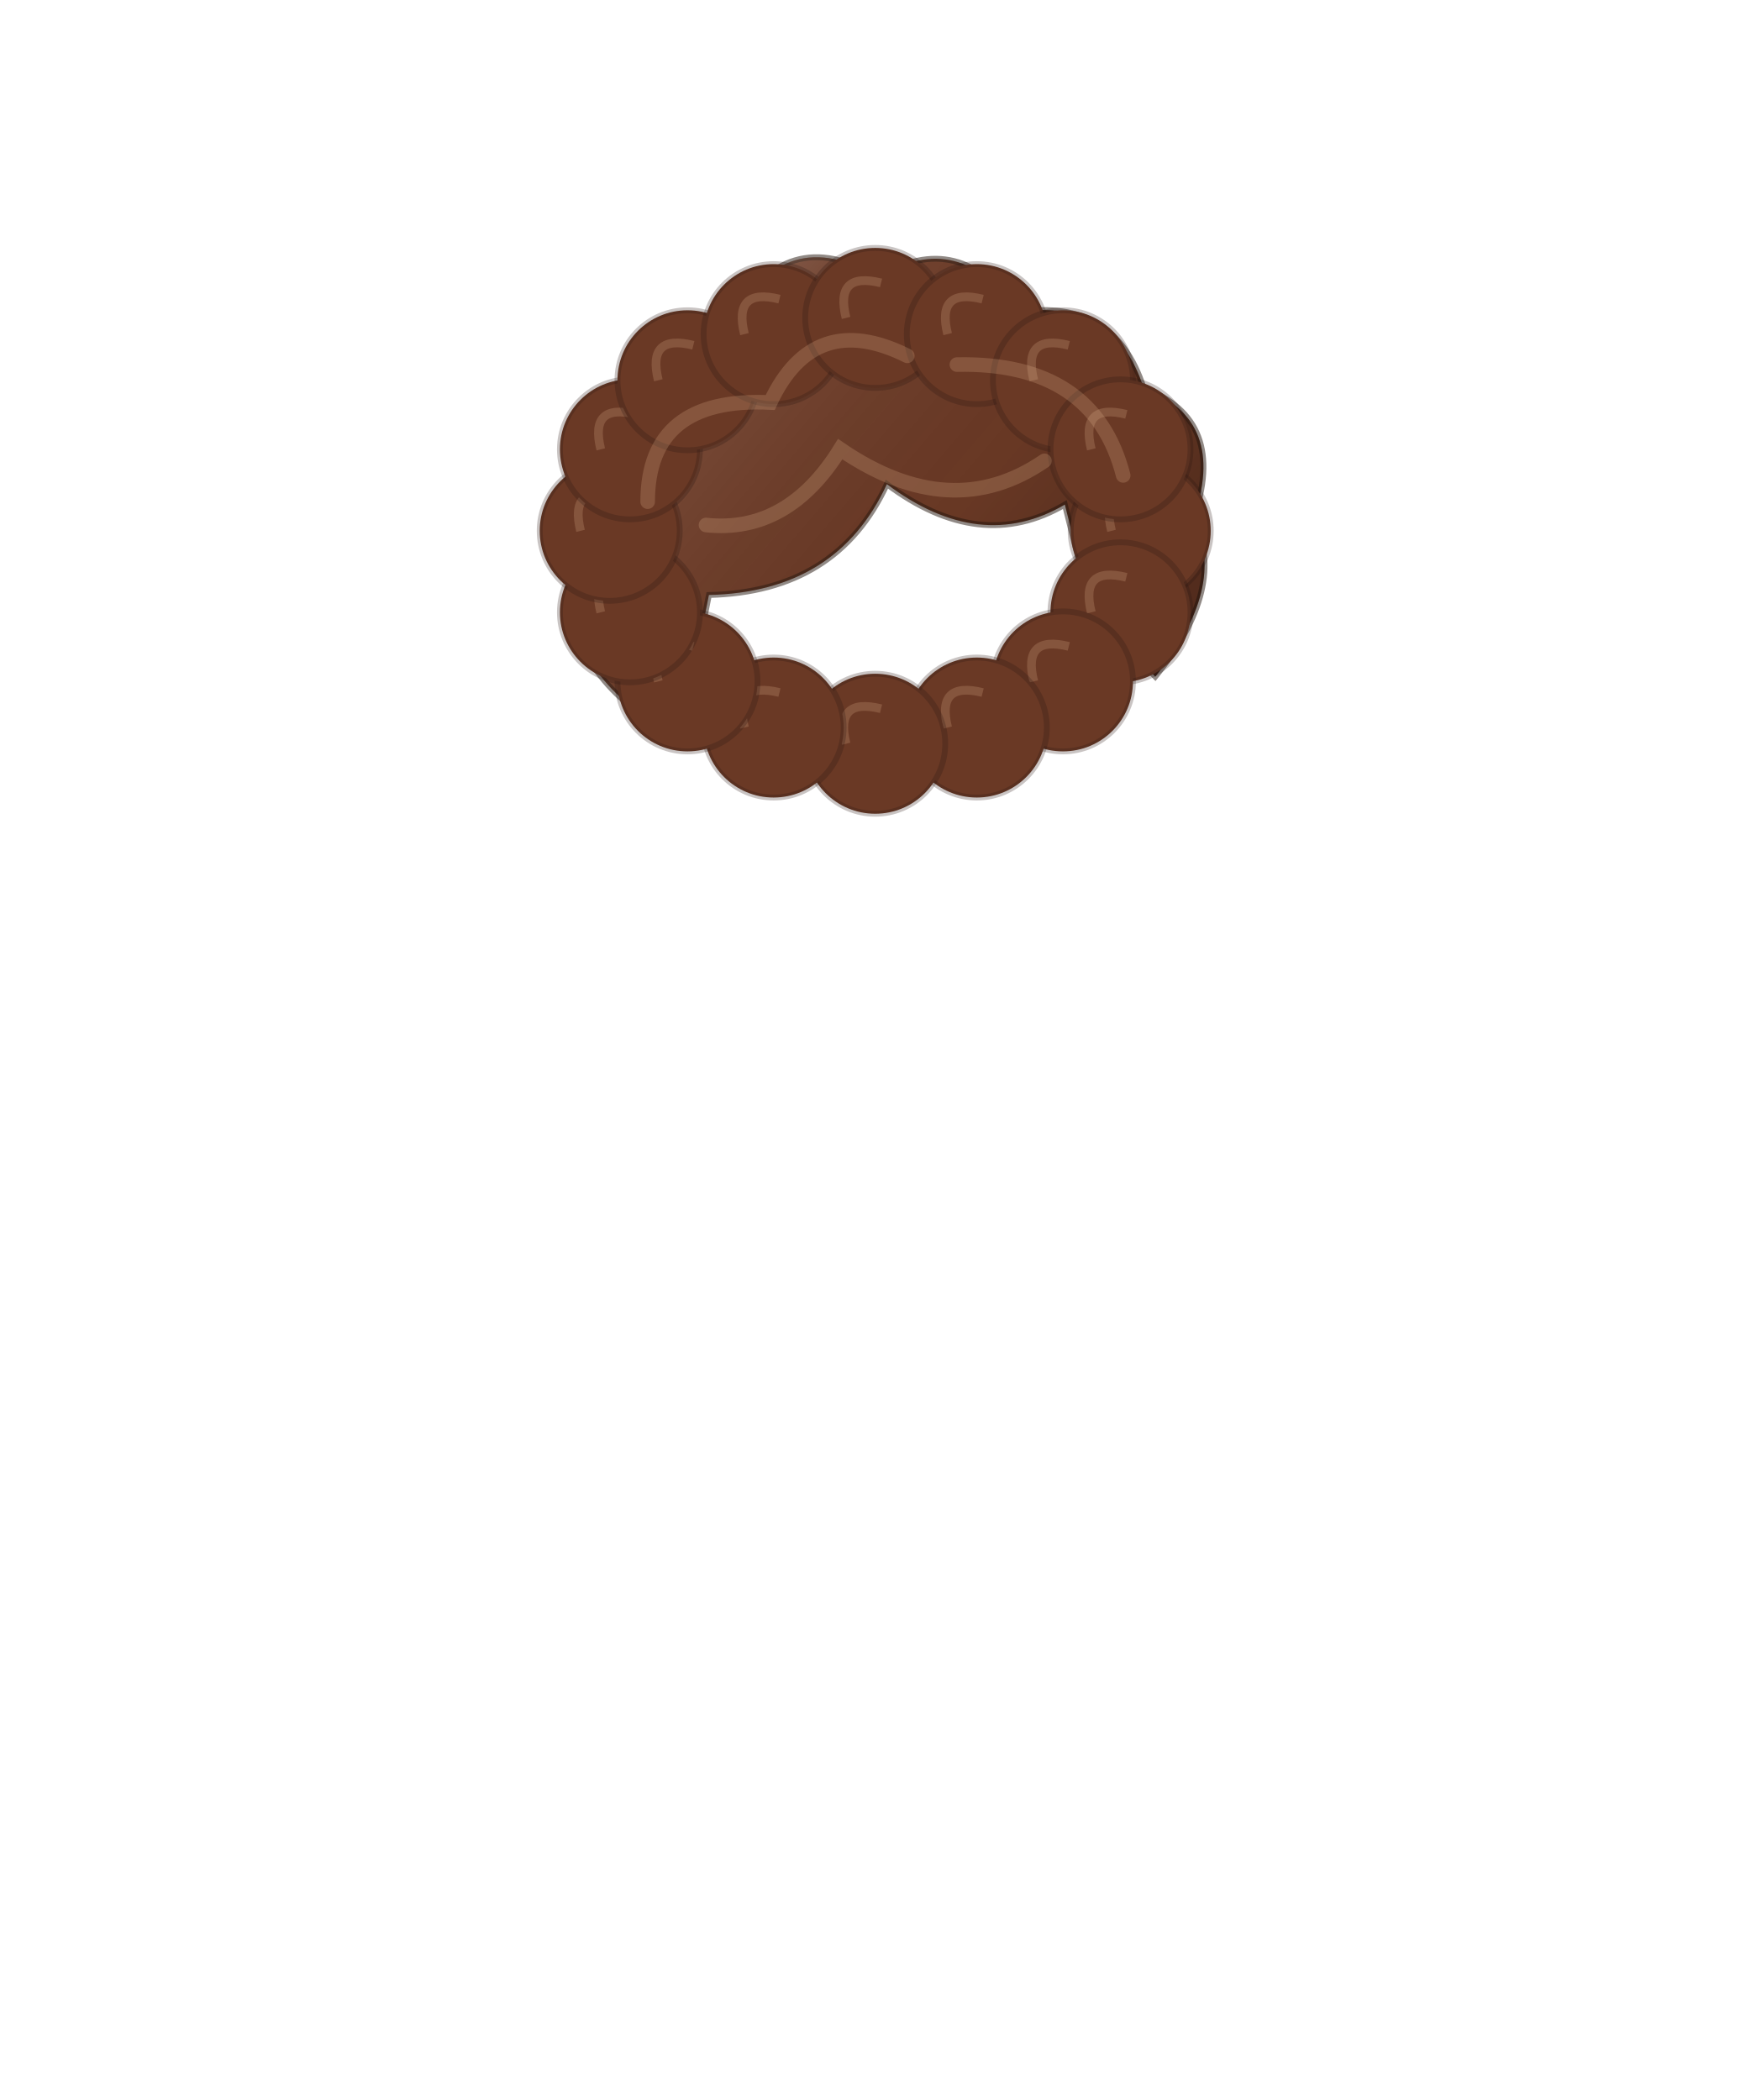
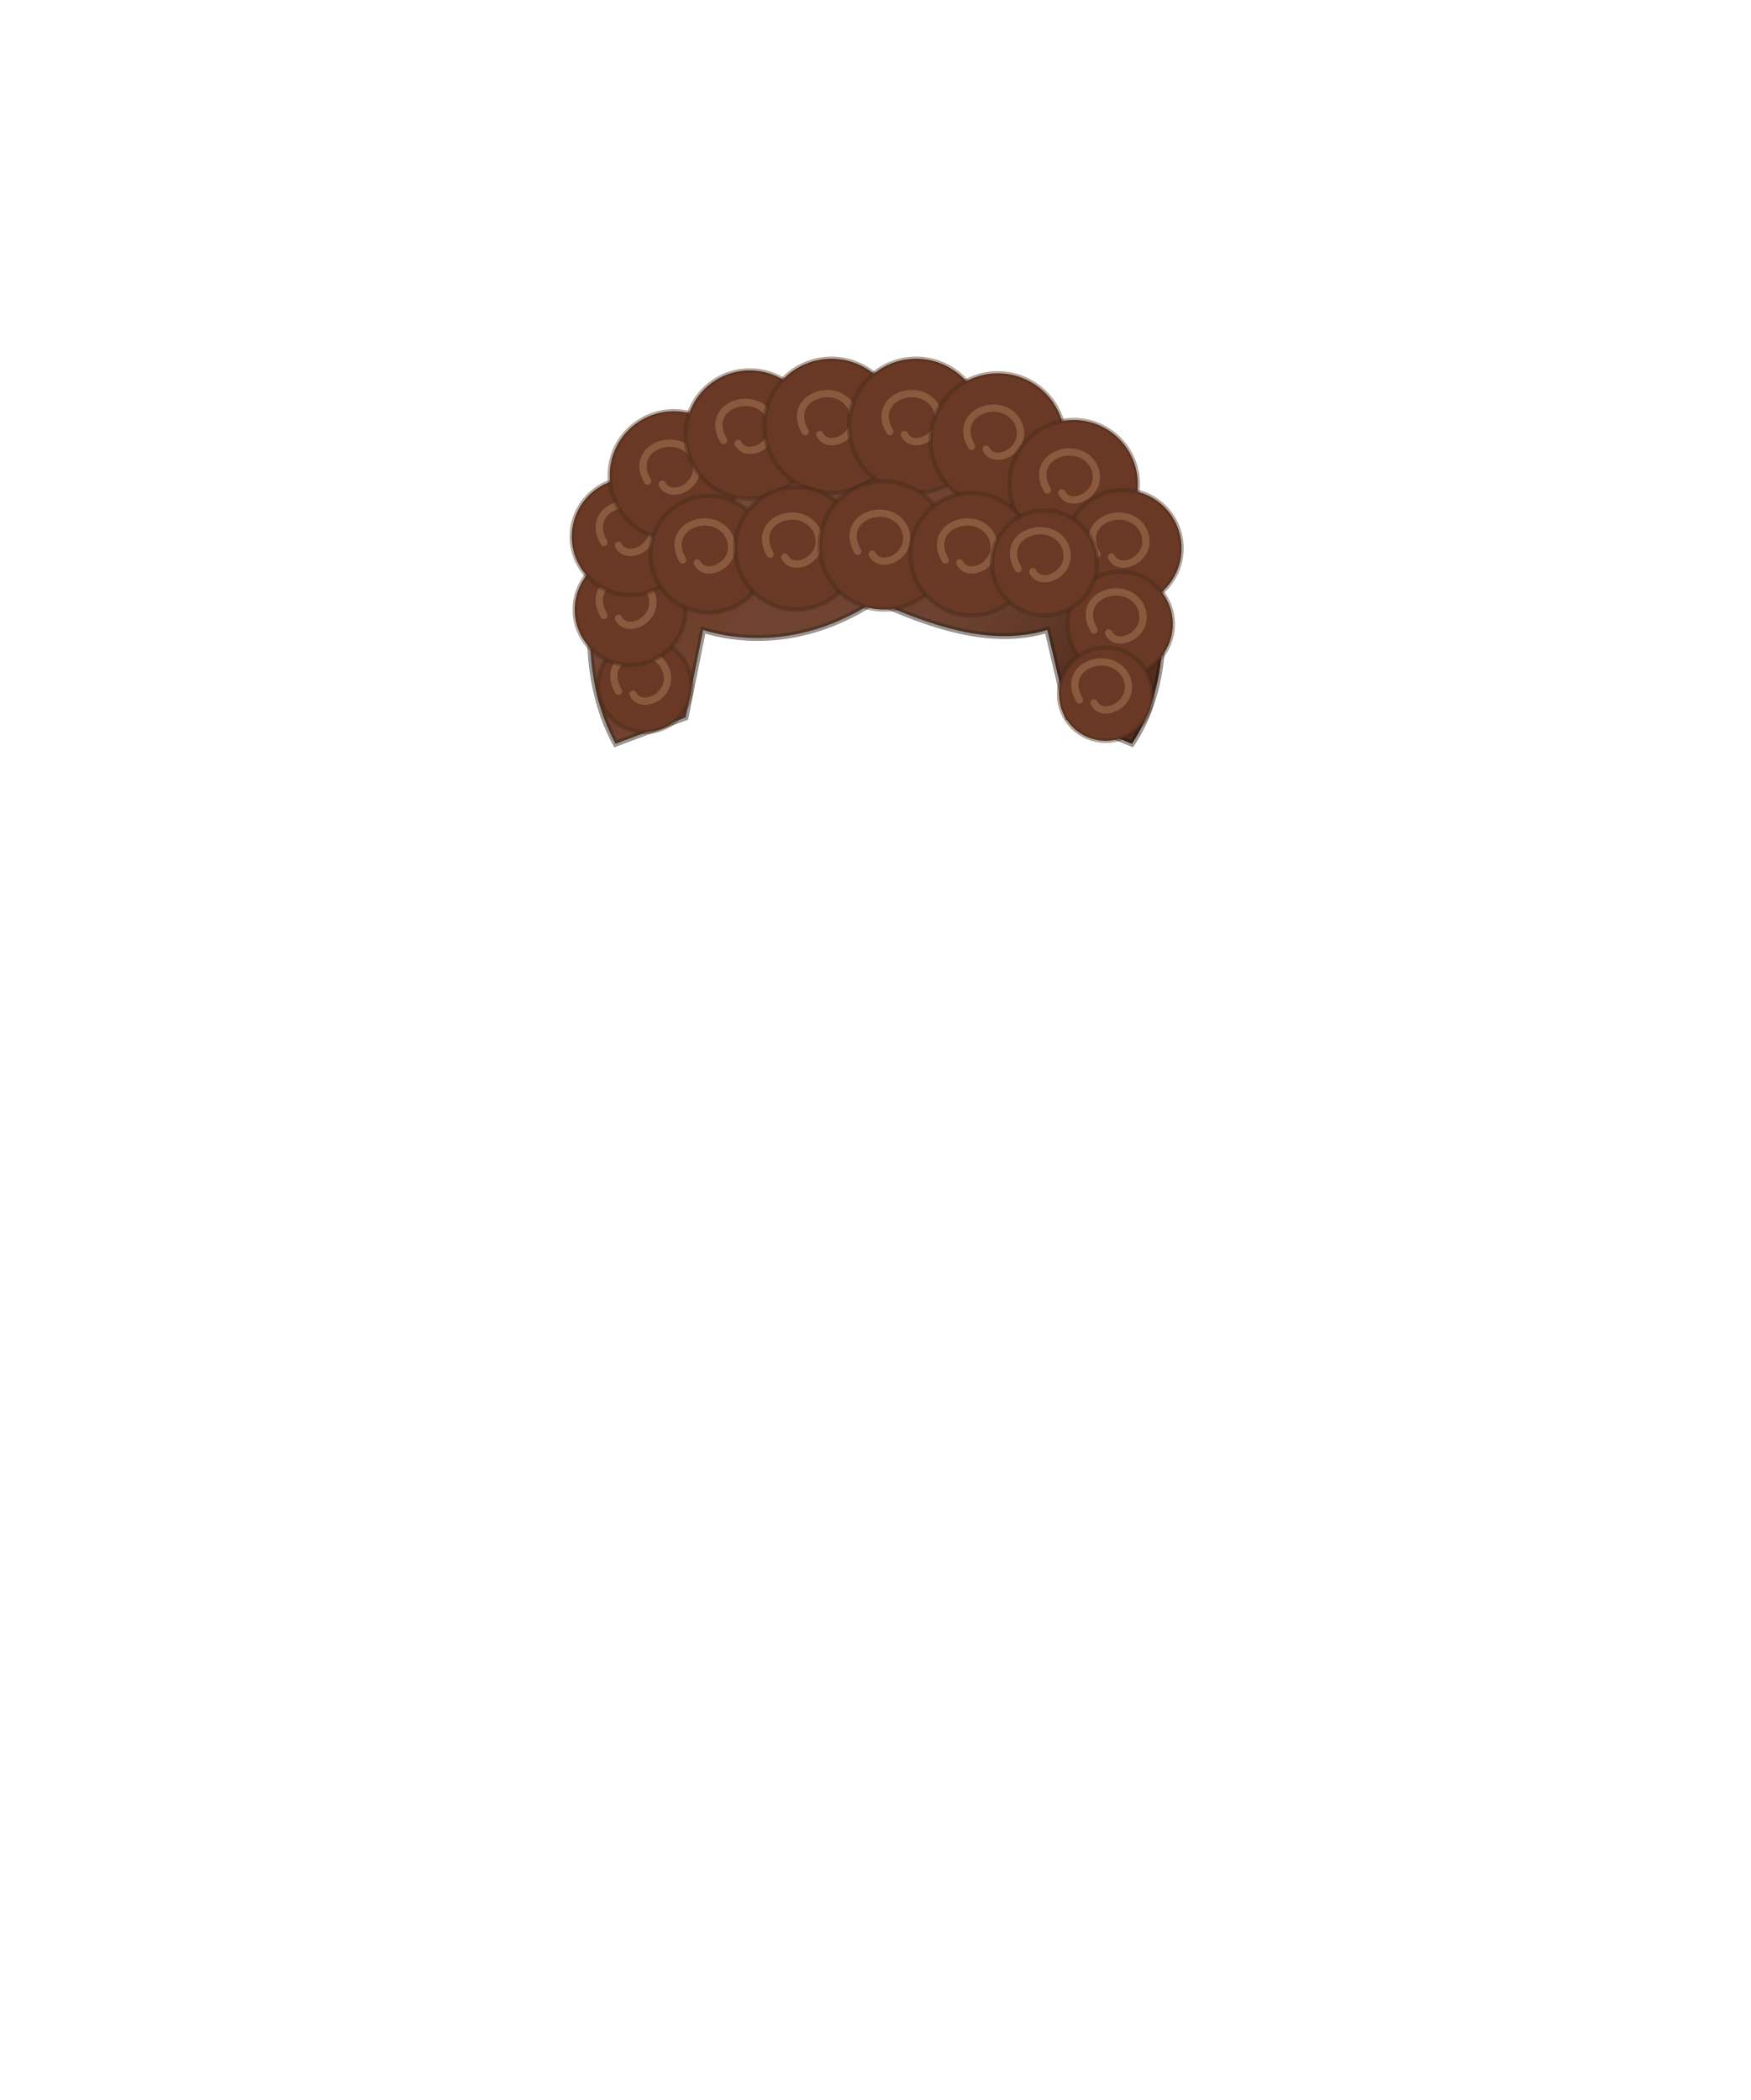
- <svg xmlns="http://www.w3.org/2000/svg" width="600" height="720" class="figure-svg" viewBox="0 0 600 720" aria-hidden="true">
+ <svg xmlns="http://www.w3.org/2000/svg" width="600" height="720" viewBox="0 0 600 720">
  <defs>
-     <linearGradient id="f4gold" x1="0" x2="1">
-       <stop stop-color="#d79b13" />
-       <stop offset=".22" stop-color="#ffd95a" />
-       <stop offset=".65" stop-color="#f4c337" />
-       <stop offset="1" stop-color="#d69b13" />
-     </linearGradient>
-     <linearGradient id="f4shine" x1="0" y1="0" x2="1" y2=".6">
-       <stop stop-color="#fff" stop-opacity=".37" />
-       <stop offset=".35" stop-color="#fff" stop-opacity=".06" />
-       <stop offset=".7" stop-color="#000" stop-opacity=".02" />
+     <linearGradient id="shine" x1="0" y1="0" x2="1" y2=".6">
+       <stop stop-color="#fff" stop-opacity=".24" />
+       <stop offset=".4" stop-color="#fff" stop-opacity=".03" />
      <stop offset="1" stop-color="#000" stop-opacity=".22" />
    </linearGradient>
+     <clipPath id="face-opening">
+       <path d="M190 110 H410 V327 H356 V224 C336 225 316 215 300 211 C282 222 263 225 244 224 V327 H190 Z" />
+     </clipPath>
  </defs>
-   <g>
-     <path d="M216 242q-27-22-16-53-17-31 15-48-1-31 36-31 18-34 50-15 28-17 48 12 33-5 43 26 29 11 17 45 12 23-13 54l-22-23-9-36q-29 17-61-7-17 37-61 38l-7 35Z" fill="#6a3925" stroke="#24170f" stroke-opacity=".5" stroke-width="2" />
-     <path d="M216 242q-27-22-16-53-17-31 15-48-1-31 36-31 18-34 50-15 28-17 48 12 33-5 43 26 29 11 17 45 12 23-13 54l-22-23-9-36q-29 17-61-7-17 37-61 38l-7 35Z" fill="url(#f4shine)" />
-     <circle cx="391" cy="182" r="24" fill="#6a3925" stroke="#281710" stroke-opacity=".25" stroke-width="2" />
-     <path d="M381 182q-4-16 12-12" fill="none" stroke="#d9a985" stroke-opacity=".25" stroke-width="3" />
-     <circle cx="384.073" cy="209.936" r="24" fill="#6a3925" stroke="#281710" stroke-opacity=".25" stroke-width="2" />
-     <path d="M374.073 209.936q-4-16 12-12" fill="none" stroke="#d9a985" stroke-opacity=".25" stroke-width="3" />
-     <circle cx="364.347" cy="233.619" r="24" fill="#6a3925" stroke="#281710" stroke-opacity=".25" stroke-width="2" />
-     <path d="M354.347 233.619q-4-16 12-12" fill="none" stroke="#d9a985" stroke-opacity=".25" stroke-width="3" />
-     <circle cx="334.824" cy="249.443" r="24" fill="#6a3925" stroke="#281710" stroke-opacity=".25" stroke-width="2" />
-     <path d="M324.824 249.443q-4-16 12-12" fill="none" stroke="#d9a985" stroke-opacity=".25" stroke-width="3" />
-     <circle cx="300" cy="255" r="24" fill="#6a3925" stroke="#281710" stroke-opacity=".25" stroke-width="2" />
-     <path d="M290 255q-4-16 12-12" fill="none" stroke="#d9a985" stroke-opacity=".25" stroke-width="3" />
-     <circle cx="265.176" cy="249.443" r="24" fill="#6a3925" stroke="#281710" stroke-opacity=".25" stroke-width="2" />
-     <path d="M255.176 249.443q-4-16 12-12" fill="none" stroke="#d9a985" stroke-opacity=".25" stroke-width="3" />
-     <circle cx="235.653" cy="233.619" r="24" fill="#6a3925" stroke="#281710" stroke-opacity=".25" stroke-width="2" />
-     <path d="M225.653 233.619q-4-16 12-12" fill="none" stroke="#d9a985" stroke-opacity=".25" stroke-width="3" />
-     <circle cx="215.927" cy="209.936" r="24" fill="#6a3925" stroke="#281710" stroke-opacity=".25" stroke-width="2" />
-     <path d="M205.927 209.936q-4-16 12-12" fill="none" stroke="#d9a985" stroke-opacity=".25" stroke-width="3" />
-     <circle cx="209" cy="182" r="24" fill="#6a3925" stroke="#281710" stroke-opacity=".25" stroke-width="2" />
-     <path d="M199 182q-4-16 12-12" fill="none" stroke="#d9a985" stroke-opacity=".25" stroke-width="3" />
-     <circle cx="215.927" cy="154.064" r="24" fill="#6a3925" stroke="#281710" stroke-opacity=".25" stroke-width="2" />
-     <path d="M205.927 154.064q-4-16 12-12" fill="none" stroke="#d9a985" stroke-opacity=".25" stroke-width="3" />
-     <circle cx="235.653" cy="130.381" r="24" fill="#6a3925" stroke="#281710" stroke-opacity=".25" stroke-width="2" />
-     <path d="M225.653 130.381q-4-16 12-12" fill="none" stroke="#d9a985" stroke-opacity=".25" stroke-width="3" />
-     <circle cx="265.176" cy="114.557" r="24" fill="#6a3925" stroke="#281710" stroke-opacity=".25" stroke-width="2" />
-     <path d="M255.176 114.557q-4-16 12-12" fill="none" stroke="#d9a985" stroke-opacity=".25" stroke-width="3" />
-     <circle cx="300" cy="109" r="24" fill="#6a3925" stroke="#281710" stroke-opacity=".25" stroke-width="2" />
-     <path d="M290 109q-4-16 12-12" fill="none" stroke="#d9a985" stroke-opacity=".25" stroke-width="3" />
-     <circle cx="334.824" cy="114.557" r="24" fill="#6a3925" stroke="#281710" stroke-opacity=".25" stroke-width="2" />
-     <path d="M324.824 114.557q-4-16 12-12" fill="none" stroke="#d9a985" stroke-opacity=".25" stroke-width="3" />
-     <circle cx="364.347" cy="130.381" r="24" fill="#6a3925" stroke="#281710" stroke-opacity=".25" stroke-width="2" />
-     <path d="M354.347 130.381q-4-16 12-12" fill="none" stroke="#d9a985" stroke-opacity=".25" stroke-width="3" />
-     <circle cx="384.073" cy="154.064" r="24" fill="#6a3925" stroke="#281710" stroke-opacity=".25" stroke-width="2" />
-     <path d="M374.073 154.064q-4-16 12-12" fill="none" stroke="#d9a985" stroke-opacity=".25" stroke-width="3" />
-     <g fill="none" stroke="#e8be91" stroke-opacity=".22" stroke-width="5" stroke-linecap="round">
-       <path d="M222 172q0-36 42-34 15-32 47-16m-69 58q28 3 46-26 38 26 70 4m-30-33q47-1 57 38" />
-     </g>
+   <g clip-path="url(#face-opening)">
+     <path d="M211 255 C198 231 201 199 210 180 C220 151 252 139 298 141 C346 136 379 152 390 183 C403 207 400 237 388 255 L366 246 L359 216 C339 222 318 214 300 206 C282 218 261 222 241 216 L235 246 Z" fill="#6a3925" stroke="#24170f" stroke-opacity=".45" stroke-width="2" />
+     <path d="M211 255 C198 231 201 199 210 180 C220 151 252 139 298 141 C346 136 379 152 390 183 C403 207 400 237 388 255 L366 246 L359 216 C339 222 318 214 300 206 C282 218 261 222 241 216 L235 246 Z" fill="url(#shine)" />
+     <circle cx="221" cy="235" r="16" fill="#6a3925" stroke="#432819" stroke-opacity=".4" stroke-width="1.5" />
+     <path d="M212 237 C205 225 223 219 228 229 C232 238 220 244 217 238" fill="none" stroke="#bd8b63" stroke-opacity=".4" stroke-width="2.5" stroke-linecap="round" />
+     <circle cx="216" cy="209" r="19" fill="#6a3925" stroke="#432819" stroke-opacity=".4" stroke-width="1.5" />
+     <path d="M207 211 C200 199 218 193 223 203 C227 212 215 218 212 212" fill="none" stroke="#bd8b63" stroke-opacity=".4" stroke-width="2.5" stroke-linecap="round" />
+     <circle cx="216" cy="184" r="20" fill="#6a3925" stroke="#432819" stroke-opacity=".4" stroke-width="1.5" />
+     <path d="M207 186 C200 174 218 168 223 178 C227 187 215 193 212 187" fill="none" stroke="#bd8b63" stroke-opacity=".4" stroke-width="2.5" stroke-linecap="round" />
+     <circle cx="231" cy="163" r="22" fill="#6a3925" stroke="#432819" stroke-opacity=".4" stroke-width="1.5" />
+     <path d="M222 165 C215 153 233 147 238 157 C242 166 230 172 227 166" fill="none" stroke="#bd8b63" stroke-opacity=".4" stroke-width="2.5" stroke-linecap="round" />
+     <circle cx="257" cy="149" r="22" fill="#6a3925" stroke="#432819" stroke-opacity=".4" stroke-width="1.5" />
+     <path d="M248 151 C241 139 259 133 264 143 C268 152 256 158 253 152" fill="none" stroke="#bd8b63" stroke-opacity=".4" stroke-width="2.5" stroke-linecap="round" />
+     <circle cx="285" cy="146" r="23" fill="#6a3925" stroke="#432819" stroke-opacity=".4" stroke-width="1.5" />
+     <path d="M276 148 C269 136 287 130 292 140 C296 149 284 155 281 149" fill="none" stroke="#bd8b63" stroke-opacity=".4" stroke-width="2.5" stroke-linecap="round" />
+     <circle cx="314" cy="146" r="23" fill="#6a3925" stroke="#432819" stroke-opacity=".4" stroke-width="1.5" />
+     <path d="M305 148 C298 136 316 130 321 140 C325 149 313 155 310 149" fill="none" stroke="#bd8b63" stroke-opacity=".4" stroke-width="2.5" stroke-linecap="round" />
+     <circle cx="342" cy="151" r="23" fill="#6a3925" stroke="#432819" stroke-opacity=".4" stroke-width="1.5" />
+     <path d="M333 153 C326 141 344 135 349 145 C353 154 341 160 338 154" fill="none" stroke="#bd8b63" stroke-opacity=".4" stroke-width="2.5" stroke-linecap="round" />
+     <circle cx="368" cy="166" r="22" fill="#6a3925" stroke="#432819" stroke-opacity=".4" stroke-width="1.5" />
+     <path d="M359 168 C352 156 370 150 375 160 C379 169 367 175 364 169" fill="none" stroke="#bd8b63" stroke-opacity=".4" stroke-width="2.5" stroke-linecap="round" />
+     <circle cx="385" cy="188" r="20" fill="#6a3925" stroke="#432819" stroke-opacity=".4" stroke-width="1.5" />
+     <path d="M376 190 C369 178 387 172 392 182 C396 191 384 197 381 191" fill="none" stroke="#bd8b63" stroke-opacity=".4" stroke-width="2.5" stroke-linecap="round" />
+     <circle cx="384" cy="214" r="18" fill="#6a3925" stroke="#432819" stroke-opacity=".4" stroke-width="1.5" />
+     <path d="M375 216 C368 204 386 198 391 208 C395 217 383 223 380 217" fill="none" stroke="#bd8b63" stroke-opacity=".4" stroke-width="2.5" stroke-linecap="round" />
+     <circle cx="379" cy="238" r="16" fill="#6a3925" stroke="#432819" stroke-opacity=".4" stroke-width="1.5" />
+     <path d="M370 240 C363 228 381 222 386 232 C390 241 378 247 375 241" fill="none" stroke="#bd8b63" stroke-opacity=".4" stroke-width="2.5" stroke-linecap="round" />
+     <circle cx="243" cy="190" r="20" fill="#6a3925" stroke="#432819" stroke-opacity=".4" stroke-width="1.5" />
+     <path d="M234 192 C227 180 245 174 250 184 C254 193 242 199 239 193" fill="none" stroke="#bd8b63" stroke-opacity=".4" stroke-width="2.5" stroke-linecap="round" />
+     <circle cx="273" cy="188" r="21" fill="#6a3925" stroke="#432819" stroke-opacity=".4" stroke-width="1.5" />
+     <path d="M264 190 C257 178 275 172 280 182 C284 191 272 197 269 191" fill="none" stroke="#bd8b63" stroke-opacity=".4" stroke-width="2.5" stroke-linecap="round" />
+     <circle cx="303" cy="187" r="22" fill="#6a3925" stroke="#432819" stroke-opacity=".4" stroke-width="1.5" />
+     <path d="M294 189 C287 177 305 171 310 181 C314 190 302 196 299 190" fill="none" stroke="#bd8b63" stroke-opacity=".4" stroke-width="2.5" stroke-linecap="round" />
+     <circle cx="333" cy="190" r="21" fill="#6a3925" stroke="#432819" stroke-opacity=".4" stroke-width="1.5" />
+     <path d="M324 192 C317 180 335 174 340 184 C344 193 332 199 329 193" fill="none" stroke="#bd8b63" stroke-opacity=".4" stroke-width="2.5" stroke-linecap="round" />
+     <circle cx="358" cy="193" r="18" fill="#6a3925" stroke="#432819" stroke-opacity=".4" stroke-width="1.5" />
+     <path d="M349 195 C342 183 360 177 365 187 C369 196 357 202 354 196" fill="none" stroke="#bd8b63" stroke-opacity=".4" stroke-width="2.5" stroke-linecap="round" />
+     <path d="" fill="none" stroke="#e8be91" stroke-opacity=".25" stroke-width="4" stroke-linecap="round" />
  </g>
</svg>
